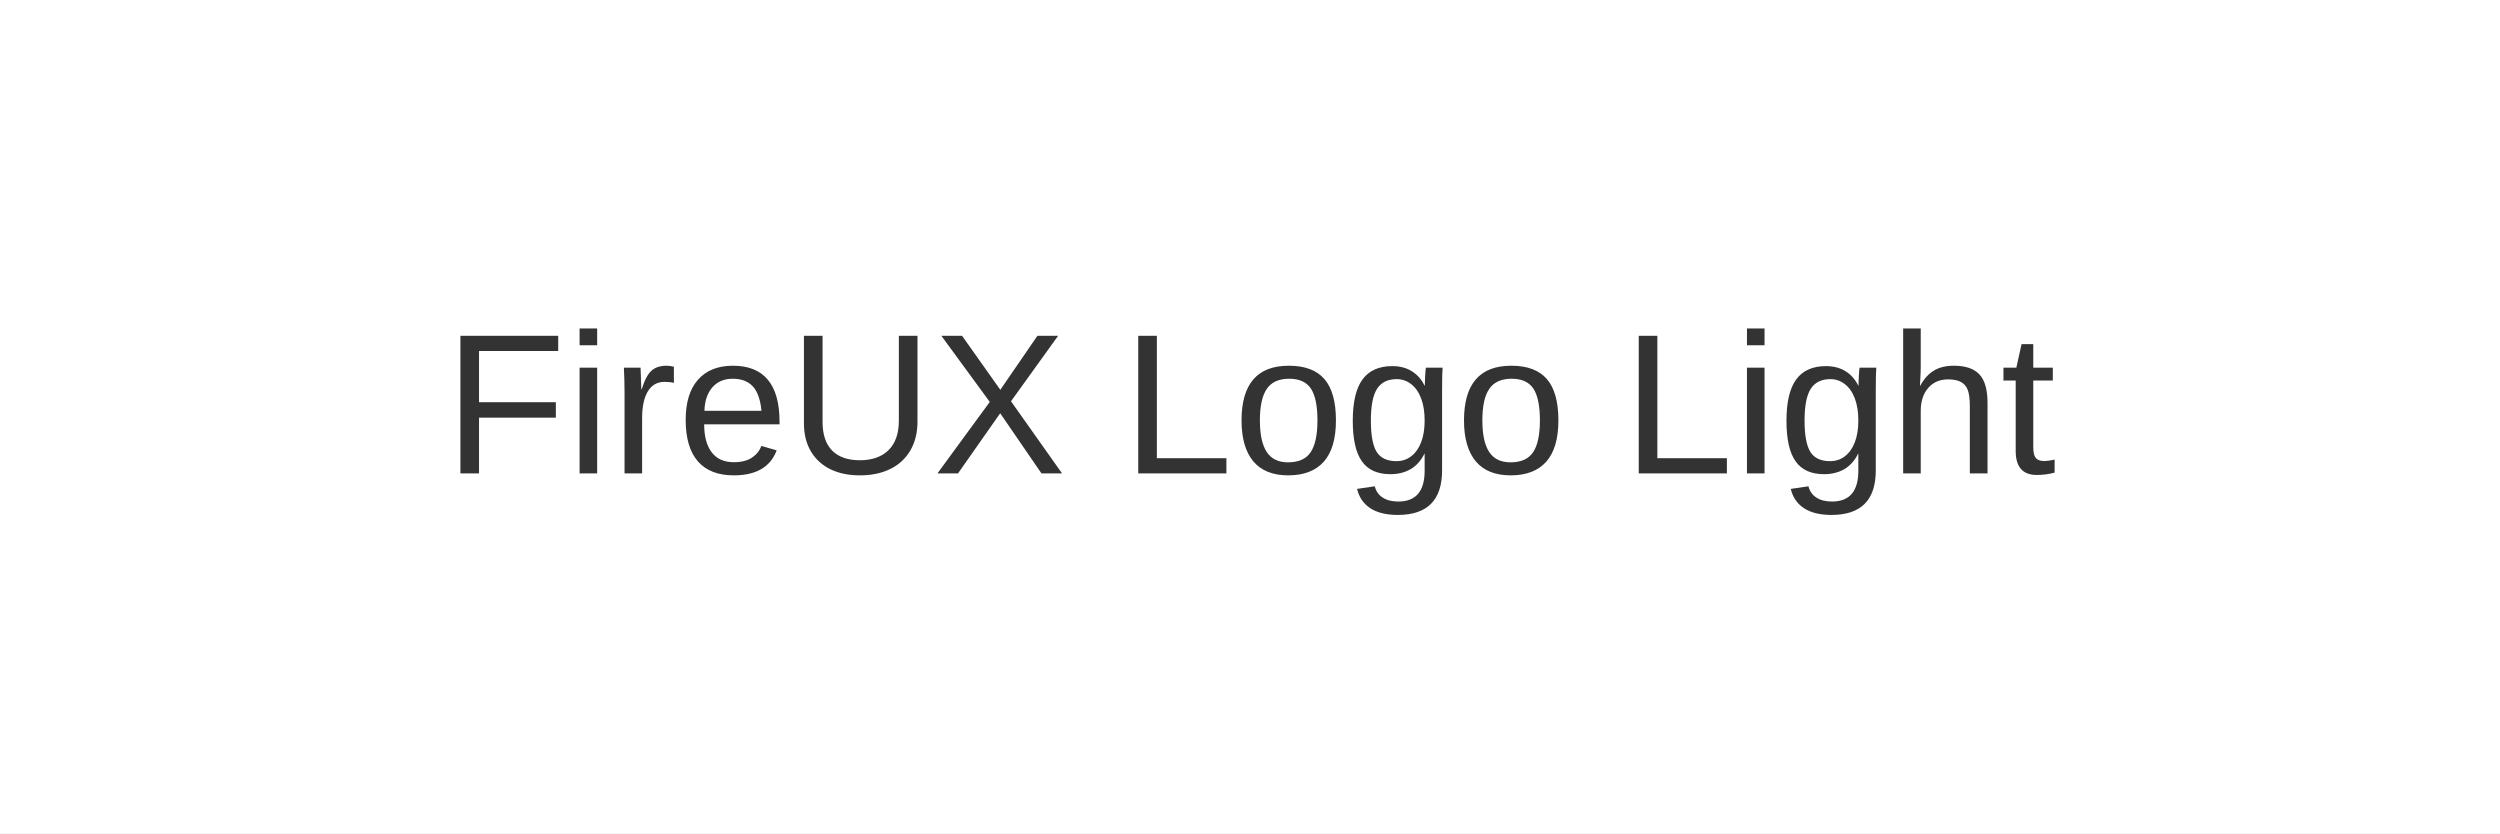
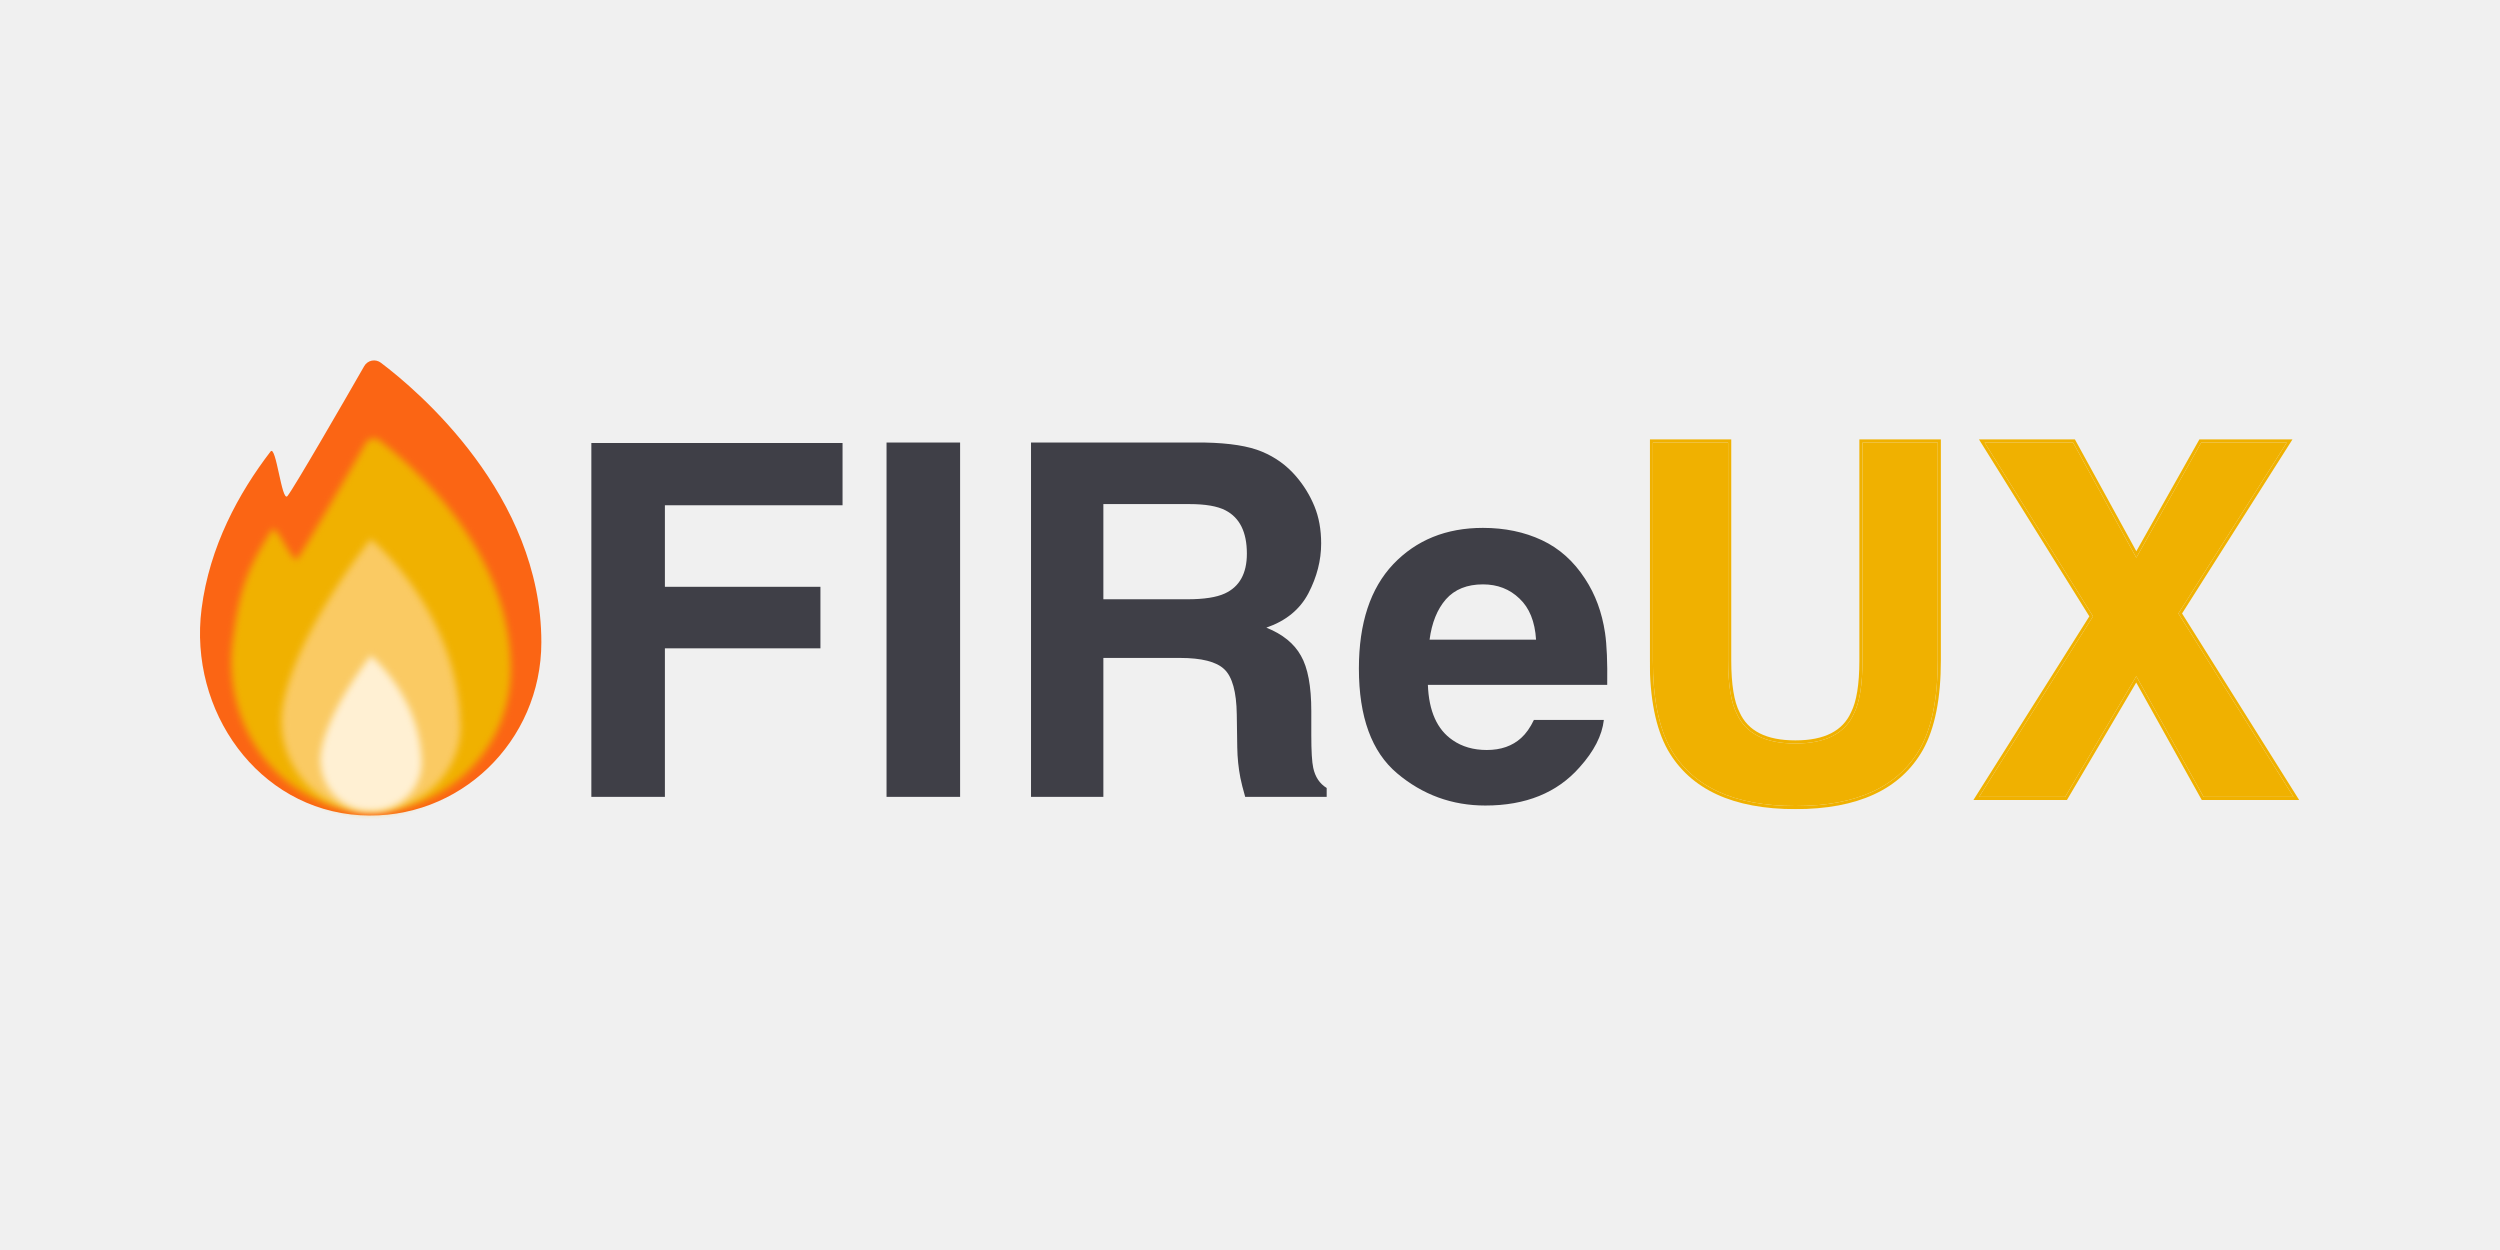
- <svg xmlns="http://www.w3.org/2000/svg" width="300" height="100">
-   <rect width="100%" height="100%" fill="#FFFFFF" />
-   <text x="50%" y="50%" font-family="Arial" font-size="24" fill="#333333" text-anchor="middle" dominant-baseline="middle">FireUX Logo Light</text>
+ <svg xmlns="http://www.w3.org/2000/svg" width="800" height="400" viewBox="0 0 800 400" fill="none">
+   <mask id="path-1-outside-1_101_4" maskUnits="userSpaceOnUse" x="527.923" y="140" width="208" height="119" fill="black">
+     <rect fill="white" x="527.923" y="140" width="208" height="119" />
+     <path d="M596 211.308V141.615H620.077V211.308C620.077 223.359 618.205 232.744 614.462 239.462C607.487 251.769 594.18 257.923 574.538 257.923C554.897 257.923 541.564 251.769 534.538 239.462C530.795 232.744 528.923 223.359 528.923 211.308V141.615H553V211.308C553 219.103 553.923 224.795 555.769 228.385C558.641 234.744 564.897 237.923 574.538 237.923C584.128 237.923 590.359 234.744 593.231 228.385C595.077 224.795 596 219.103 596 211.308ZM733.923 255H705.154L683.615 216.385L660.846 255H633.308L669.769 197.231L635.077 141.615H663.385L683.615 178.462L704.385 141.615H731.769L697.077 196.308L733.923 255Z" />
+   </mask>
+   <path d="M596 211.308V141.615H620.077V211.308C620.077 223.359 618.205 232.744 614.462 239.462C607.487 251.769 594.18 257.923 574.538 257.923C554.897 257.923 541.564 251.769 534.538 239.462C530.795 232.744 528.923 223.359 528.923 211.308V141.615H553V211.308C553 219.103 553.923 224.795 555.769 228.385C558.641 234.744 564.897 237.923 574.538 237.923C584.128 237.923 590.359 234.744 593.231 228.385C595.077 224.795 596 219.103 596 211.308ZM733.923 255H705.154L683.615 216.385L660.846 255H633.308L669.769 197.231L635.077 141.615H663.385L683.615 178.462L704.385 141.615H731.769L697.077 196.308L733.923 255Z" fill="#F0B100" />
+   <path d="M596 141.615V140.615H595V141.615H596ZM620.077 141.615H621.077V140.615H620.077V141.615ZM614.462 239.462L615.332 239.955L615.335 239.948L614.462 239.462ZM534.538 239.462L533.665 239.948L533.67 239.957L534.538 239.462ZM528.923 141.615V140.615H527.923V141.615H528.923ZM553 141.615H554V140.615H553V141.615ZM555.769 228.385L556.681 227.973L556.67 227.95L556.659 227.927L555.769 228.385ZM593.231 228.385L592.341 227.927L592.33 227.95L592.319 227.973L593.231 228.385ZM597 211.308V141.615H595V211.308H597ZM596 142.615H620.077V140.615H596V142.615ZM619.077 141.615V211.308H621.077V141.615H619.077ZM619.077 211.308C619.077 223.276 617.215 232.467 613.588 238.975L615.335 239.948C619.196 233.02 621.077 223.442 621.077 211.308H619.077ZM613.592 238.969C606.861 250.846 593.977 256.923 574.538 256.923V258.923C594.382 258.923 608.114 252.692 615.332 239.955L613.592 238.969ZM574.538 256.923C555.101 256.923 542.189 250.847 535.407 238.966L533.67 239.957C540.939 252.692 554.694 258.923 574.538 258.923V256.923ZM535.412 238.975C531.786 232.467 529.923 223.276 529.923 211.308H527.923C527.923 223.442 529.804 233.02 533.665 239.948L535.412 238.975ZM529.923 211.308V141.615H527.923V211.308H529.923ZM528.923 142.615H553V140.615H528.923V142.615ZM552 141.615V211.308H554V141.615H552ZM552 211.308C552 219.14 552.921 225.032 554.88 228.842L556.659 227.927C554.926 224.558 554 219.065 554 211.308H552ZM554.858 228.796C557.953 235.65 564.681 238.923 574.538 238.923V236.923C565.114 236.923 559.329 233.837 556.681 227.973L554.858 228.796ZM574.538 238.923C584.348 238.923 591.048 235.648 594.142 228.796L592.319 227.973C589.67 233.839 583.909 236.923 574.538 236.923V238.923ZM594.12 228.842C596.079 225.032 597 219.14 597 211.308H595C595 219.065 594.074 224.558 592.341 227.927L594.12 228.842ZM733.923 255V256H735.732L734.77 254.468L733.923 255ZM705.154 255L704.281 255.487L704.567 256H705.154V255ZM683.615 216.385L684.489 215.897L683.64 214.375L682.754 215.877L683.615 216.385ZM660.846 255V256H661.417L661.708 255.508L660.846 255ZM633.308 255L632.462 254.466L631.494 256H633.308V255ZM669.769 197.231L670.615 197.765L670.95 197.234L670.618 196.702L669.769 197.231ZM635.077 141.615V140.615H633.275L634.228 142.145L635.077 141.615ZM663.385 141.615L664.261 141.134L663.976 140.615H663.385V141.615ZM683.615 178.462L682.739 178.943L683.604 180.518L684.487 178.953L683.615 178.462ZM704.385 141.615V140.615H703.8L703.514 141.124L704.385 141.615ZM731.769 141.615L732.614 142.151L733.588 140.615H731.769V141.615ZM697.077 196.308L696.233 195.772L695.894 196.305L696.23 196.839L697.077 196.308ZM733.923 254H705.154V256H733.923V254ZM706.027 254.513L684.489 215.897L682.742 216.872L704.281 255.487L706.027 254.513ZM682.754 215.877L659.985 254.492L661.708 255.508L684.477 216.893L682.754 215.877ZM660.846 254H633.308V256H660.846V254ZM634.153 255.534L670.615 197.765L668.924 196.697L632.462 254.466L634.153 255.534ZM670.618 196.702L635.925 141.086L634.228 142.145L668.921 197.76L670.618 196.702ZM635.077 142.615H663.385V140.615H635.077V142.615ZM662.508 142.097L682.739 178.943L684.492 177.98L664.261 141.134L662.508 142.097ZM684.487 178.953L705.256 142.106L703.514 141.124L682.744 177.97L684.487 178.953ZM704.385 142.615H731.769V140.615H704.385V142.615ZM730.925 141.08L696.233 195.772L697.921 196.843L732.614 142.151L730.925 141.08ZM696.23 196.839L733.076 255.532L734.77 254.468L697.924 195.776L696.23 196.839Z" fill="#F0B100" mask="url(#path-1-outside-1_101_4)" />
+   <path d="M269.615 161.692H212.769V187.769H262.538V207.462H212.769V255H189.231V141.769H269.615V161.692ZM283.692 141.615H307.231V255H283.692V141.615ZM377.538 210.538H353.077V255H329.923V141.615H385.538C393.487 141.769 399.59 142.744 403.846 144.538C408.154 146.333 411.795 148.974 414.769 152.462C417.231 155.333 419.18 158.513 420.615 162C422.051 165.487 422.769 169.462 422.769 173.923C422.769 179.308 421.41 184.615 418.692 189.846C415.974 195.026 411.487 198.692 405.231 200.846C410.462 202.949 414.154 205.949 416.308 209.846C418.513 213.692 419.615 219.59 419.615 227.538V235.154C419.615 240.333 419.821 243.846 420.231 245.692C420.846 248.615 422.282 250.769 424.538 252.154V255H398.462C397.744 252.487 397.231 250.462 396.923 248.923C396.308 245.744 395.974 242.487 395.923 239.154L395.769 228.615C395.667 221.385 394.333 216.564 391.769 214.154C389.256 211.744 384.513 210.538 377.538 210.538ZM391.923 189.923C396.641 187.769 399 183.513 399 177.154C399 170.282 396.718 165.667 392.154 163.308C389.59 161.974 385.744 161.308 380.615 161.308H353.077V191.769H379.923C385.256 191.769 389.256 191.154 391.923 189.923ZM513.231 230.385C512.667 235.359 510.077 240.41 505.462 245.538C498.282 253.692 488.231 257.769 475.308 257.769C464.641 257.769 455.231 254.333 447.077 247.462C438.923 240.59 434.846 229.41 434.846 213.923C434.846 199.41 438.513 188.282 445.846 180.538C453.231 172.795 462.795 168.923 474.538 168.923C481.513 168.923 487.795 170.231 493.385 172.846C498.974 175.462 503.59 179.59 507.231 185.231C510.513 190.205 512.641 195.974 513.615 202.538C514.18 206.385 514.41 211.923 514.308 219.154H456.923C457.231 227.564 459.872 233.462 464.846 236.846C467.872 238.949 471.513 240 475.769 240C480.282 240 483.949 238.718 486.769 236.154C488.308 234.769 489.667 232.846 490.846 230.385H513.231ZM491.538 204.692C491.18 198.897 489.41 194.513 486.231 191.538C483.103 188.513 479.205 187 474.538 187C469.462 187 465.513 188.59 462.692 191.769C459.923 194.949 458.18 199.256 457.462 204.692H491.538Z" fill="#3F3F47" />
+   <path d="M173.233 205.524C173.233 237.255 146.964 262.769 115.234 260.875C82.625 258.93 60.305 227.569 64.508 194.788C67.052 174.85 76.399 157.753 86.573 144.488C88.342 142.174 90.157 160.801 91.973 158.751C93.793 156.645 110.667 127.442 116.535 117.185C116.787 116.732 117.134 116.34 117.552 116.033C117.969 115.726 118.448 115.513 118.955 115.408C119.462 115.303 119.986 115.309 120.491 115.424C120.996 115.539 121.471 115.762 121.882 116.077C133.669 124.972 173.233 158.382 173.233 205.524Z" fill="#FB6514" />
+   <g filter="url(#filter0_f_101_4)">
+     <path d="M163.451 214.16C163.451 240.14 141.943 261.031 115.963 259.481C89.263 257.888 70.988 232.21 74.429 205.369C76.512 189.044 78.982 181.925 87.056 169.504C88.504 167.608 93.644 180.498 95.13 178.82C96.621 177.095 112.223 150.227 117.028 141.828C117.234 141.458 117.518 141.136 117.86 140.885C118.202 140.634 118.594 140.46 119.009 140.374C119.425 140.288 119.854 140.292 120.267 140.386C120.681 140.481 121.069 140.663 121.406 140.921C131.057 148.204 163.451 175.56 163.451 214.16Z" fill="#F0B100" />
+   </g>
+   <g filter="url(#filter1_f_101_4)">
+     <path d="M147.302 232.454C147.302 247.781 133.897 260.101 117.594 259.544C99.995 258.952 87.927 242.92 90.51 226.406C94.239 202.729 118.656 172.609 118.656 172.609C118.656 172.609 146.681 195.589 147.302 232.454Z" fill="#FACA63" />
+     <path d="M147.302 232.454C147.302 247.781 133.897 260.101 117.594 259.544C99.995 258.952 87.927 242.92 90.51 226.406C94.239 202.729 118.656 172.609 118.656 172.609C118.656 172.609 146.681 195.589 147.302 232.454Z" fill="#FACA63" />
+   </g>
+   <g filter="url(#filter2_f_101_4)">
+     <path d="M134.88 244.072C134.88 252.83 127.304 259.87 118.089 259.552C108.141 259.214 101.32 250.052 102.78 240.616C104.888 227.086 118.689 209.875 118.689 209.875C118.689 209.875 134.529 223.006 134.88 244.072Z" fill="#FFF0D3" />
+     <path d="M134.88 244.072C134.88 252.83 127.304 259.87 118.089 259.552C108.141 259.214 101.32 250.052 102.78 240.616C104.888 227.086 118.689 209.875 118.689 209.875C118.689 209.875 134.529 223.006 134.88 244.072Z" fill="#FFF0D3" />
+   </g>
+   <defs>
+     <filter id="filter0_f_101_4" x="71.552" y="137.851" width="94.36" height="124.173" filterUnits="userSpaceOnUse" color-interpolation-filters="sRGB">
+       <feFlood flood-opacity="0" result="BackgroundImageFix" />
+       <feBlend mode="normal" in="SourceGraphic" in2="BackgroundImageFix" result="shape" />
+       <feGaussianBlur stdDeviation="1.231" result="effect1_foregroundBlur_101_4" />
+     </filter>
+     <filter id="filter1_f_101_4" x="87.7" y="170.147" width="62.064" height="91.876" filterUnits="userSpaceOnUse" color-interpolation-filters="sRGB">
+       <feFlood flood-opacity="0" result="BackgroundImageFix" />
+       <feBlend mode="normal" in="SourceGraphic" in2="BackgroundImageFix" result="shape" />
+       <feGaussianBlur stdDeviation="1.231" result="effect1_foregroundBlur_101_4" />
+     </filter>
+     <filter id="filter2_f_101_4" x="100.122" y="207.413" width="37.22" height="54.611" filterUnits="userSpaceOnUse" color-interpolation-filters="sRGB">
+       <feFlood flood-opacity="0" result="BackgroundImageFix" />
+       <feBlend mode="normal" in="SourceGraphic" in2="BackgroundImageFix" result="shape" />
+       <feGaussianBlur stdDeviation="1.231" result="effect1_foregroundBlur_101_4" />
+     </filter>
+   </defs>
</svg>
